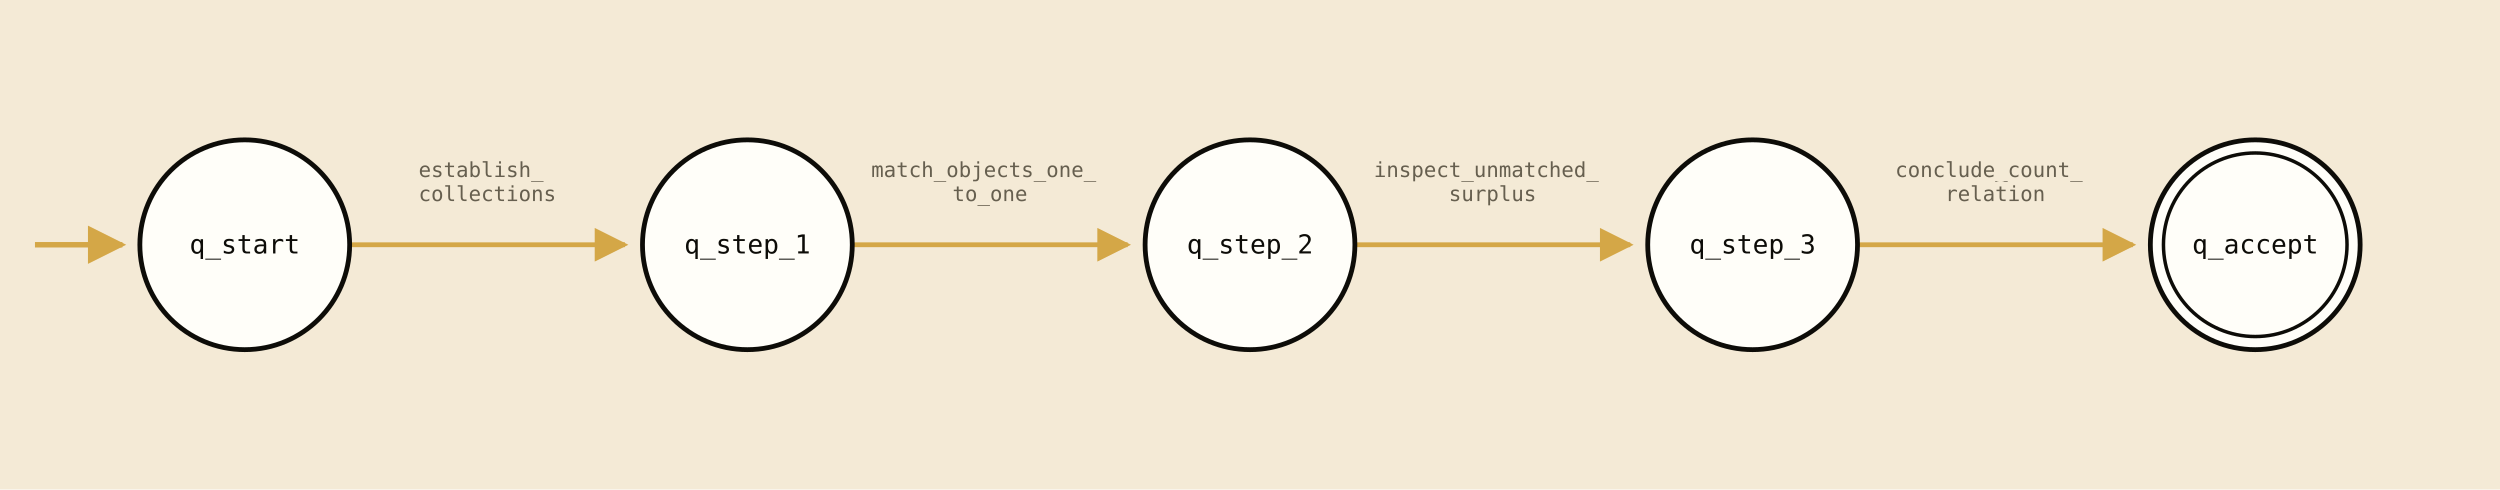
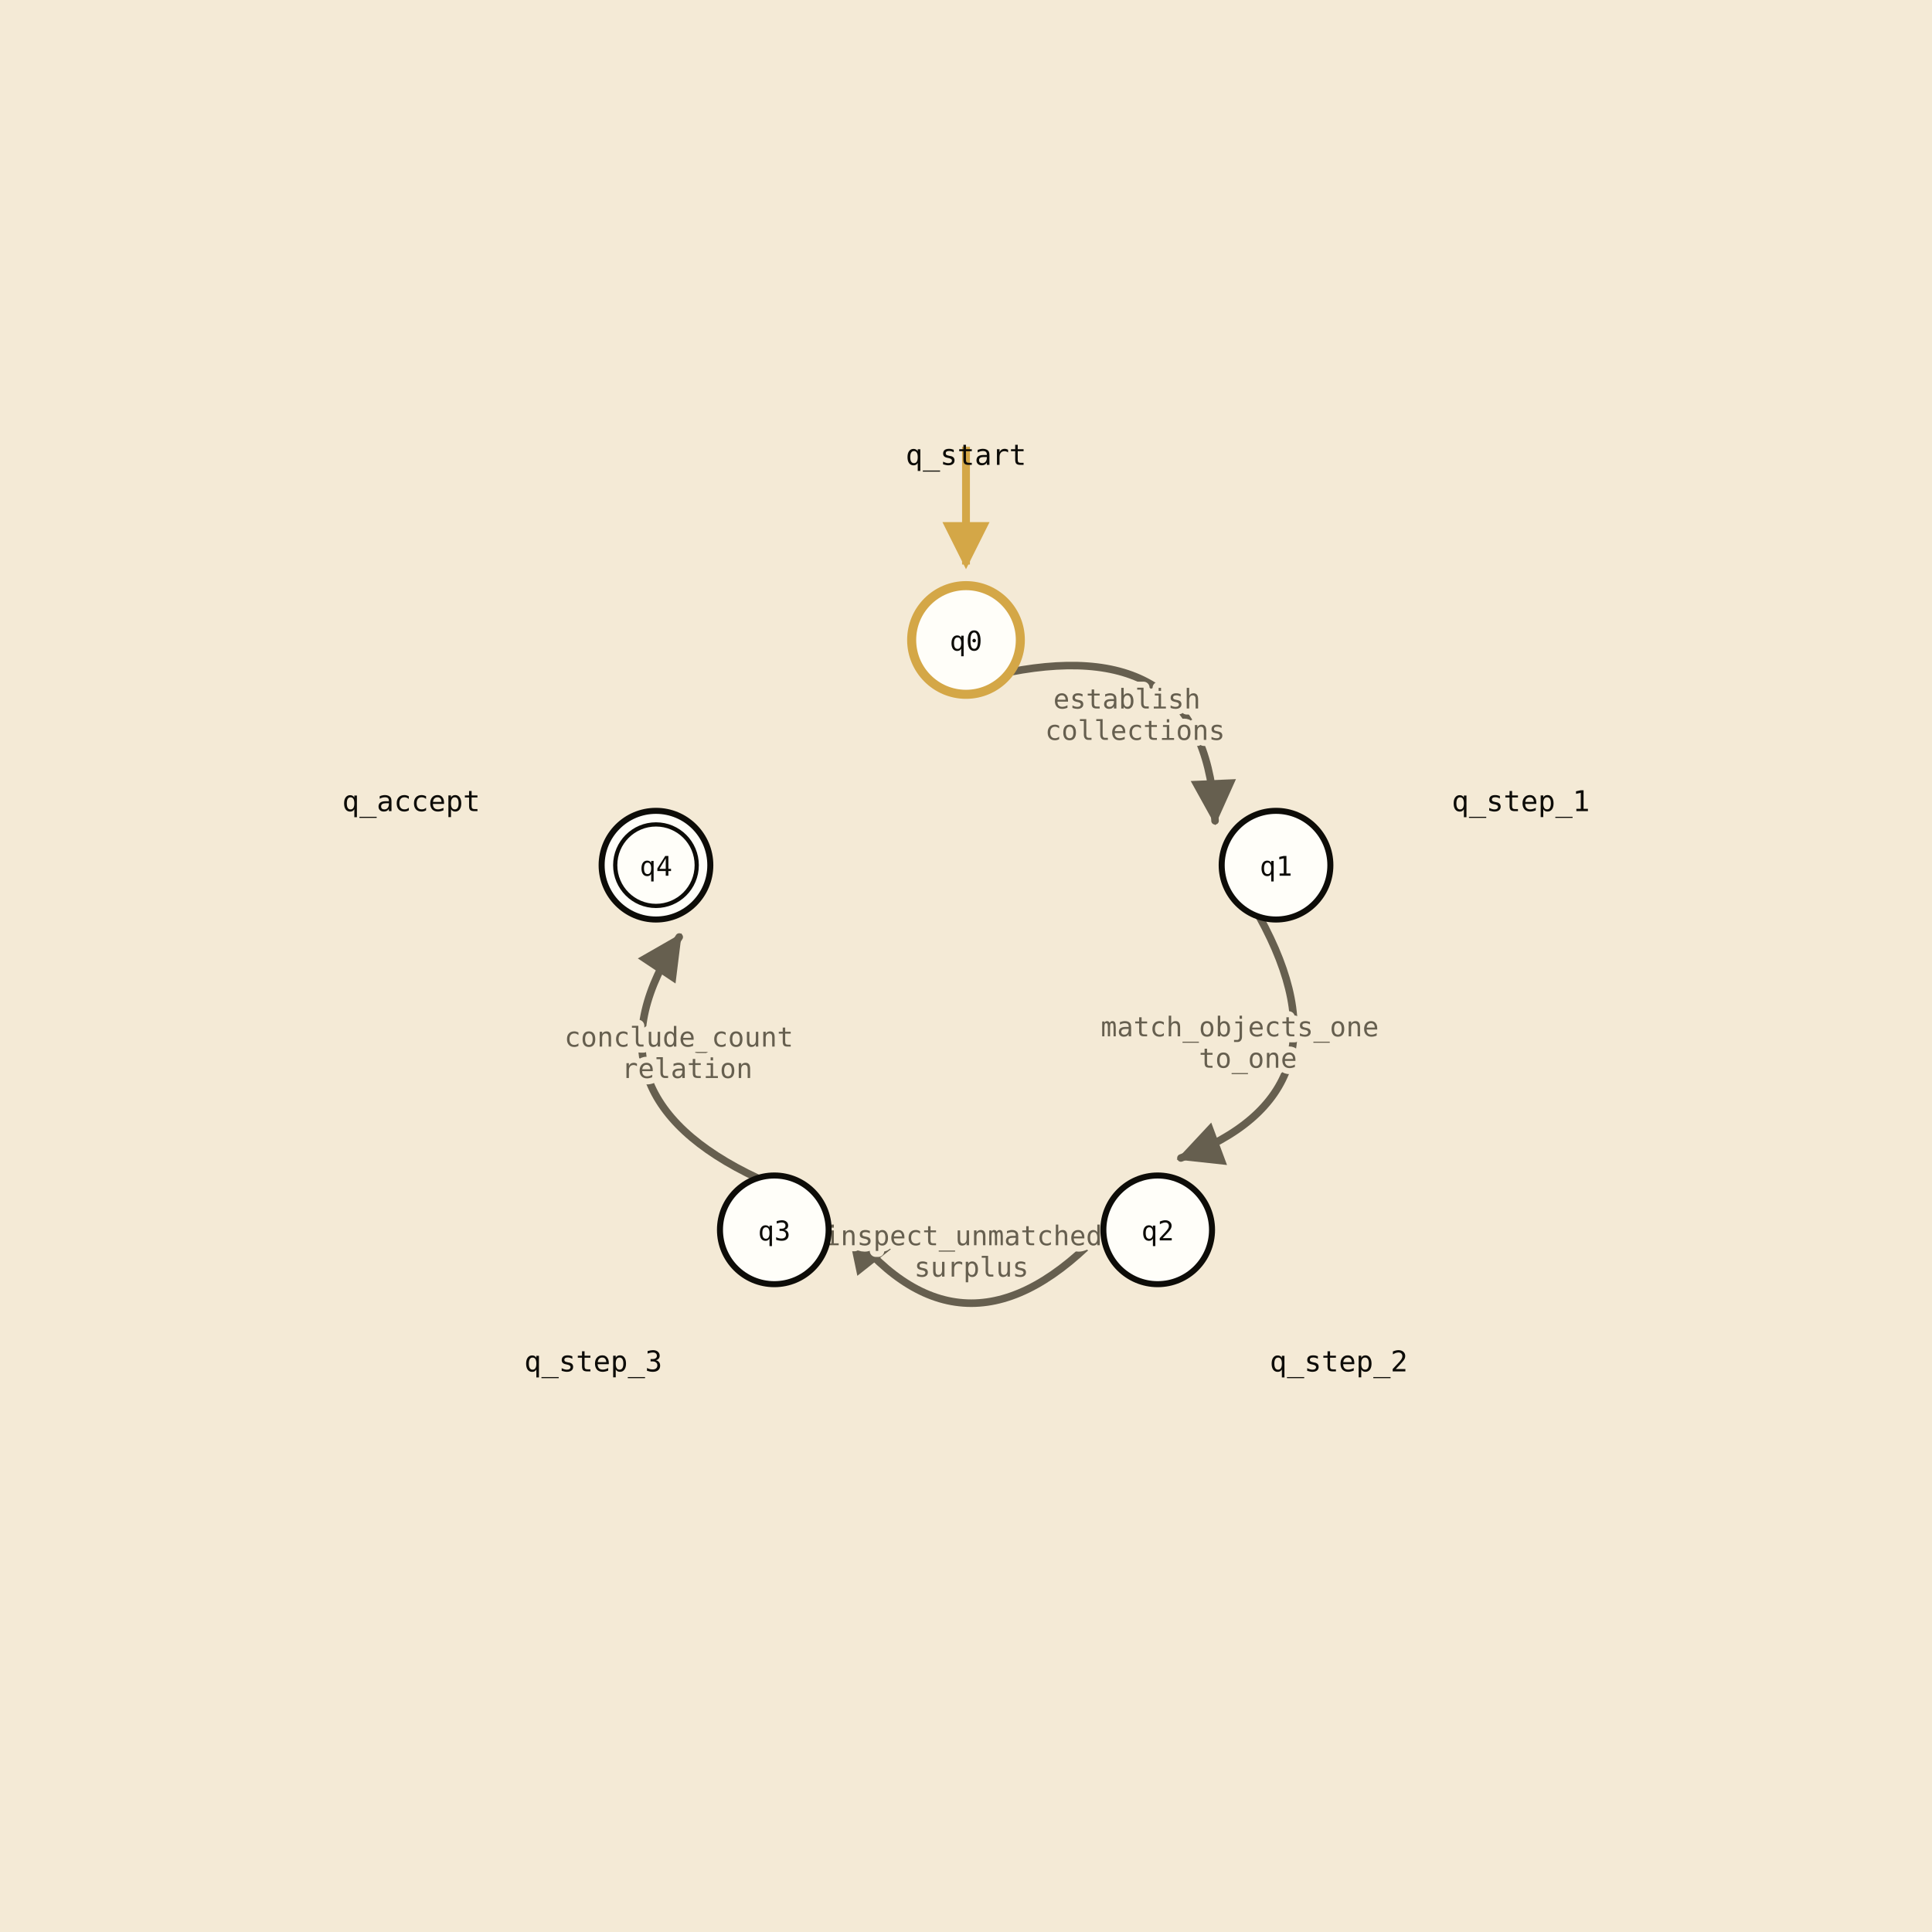
- <svg xmlns="http://www.w3.org/2000/svg" width="1144" height="224" viewBox="0 0 1144 224" role="img" aria-labelledby="title desc">
+ <svg xmlns="http://www.w3.org/2000/svg" width="640" height="640" viewBox="0 0 640 640" role="img" aria-labelledby="title desc">
  <defs>
-     <marker id="arrow-static" viewBox="0 0 10 10" refX="9" refY="5" markerWidth="7" markerHeight="7" orient="auto-start-reverse">
+     <marker id="arrow-conserving" viewBox="0 0 10 10" refX="9" refY="5" markerWidth="6" markerHeight="6" orient="auto-start-reverse">
      <path d="M 0 0 L 10 5 L 0 10 z" fill="#0d0c08" />
    </marker>
-     <marker id="arrow-observed" viewBox="0 0 10 10" refX="9" refY="5" markerWidth="7" markerHeight="7" orient="auto-start-reverse">
-       <path d="M 0 0 L 10 5 L 0 10 z" fill="#d4a747" />
+     <marker id="arrow-deforming" viewBox="0 0 10 10" refX="9" refY="5" markerWidth="6" markerHeight="6" orient="auto-start-reverse">
+       <path d="M 0 0 L 10 5 L 0 10 z" fill="#b95238" />
    </marker>
-     <marker id="arrow-combined" viewBox="0 0 10 10" refX="9" refY="5" markerWidth="7" markerHeight="7" orient="auto-start-reverse">
+     <marker id="arrow-neutral" viewBox="0 0 10 10" refX="9" refY="5" markerWidth="6" markerHeight="6" orient="auto-start-reverse">
+       <path d="M 0 0 L 10 5 L 0 10 z" fill="#665f4f" />
+     </marker>
+     <marker id="arrow-start" viewBox="0 0 10 10" refX="9" refY="5" markerWidth="6" markerHeight="6" orient="auto-start-reverse">
      <path d="M 0 0 L 10 5 L 0 10 z" fill="#d4a747" />
    </marker>
  </defs>
  <rect width="100%" height="100%" fill="#f4ead6" />
-   <path class="edge-static-observed" d="M 160.0 112.0 L 286.0 112.0" fill="none" stroke="#d4a747" stroke-width="2.2" marker-end="url(#arrow-combined)" />
-   <text text-anchor="middle" font-family="ui-monospace, Menlo, Consolas, monospace" font-size="9.5" fill="#665f4f" stroke="#f4ead6" stroke-width="5" stroke-linejoin="round" paint-order="stroke fill">
-     <tspan x="223.0" y="81.0">establish_</tspan>
-     <tspan x="223.0" y="92.0">collections</tspan>
+   <path class="edge-neutral" d="M 334.6 222.6 Q 399.9 210.0 402.5 271.9" fill="none" stroke="#665f4f" stroke-width="2.5" stroke-linecap="round" marker-end="url(#arrow-neutral)" />
+   <text text-anchor="middle" font-family="ui-monospace, Menlo, Consolas, monospace" font-size="9.0" fill="#665f4f" stroke="#f4ead6" stroke-width="4" stroke-linejoin="round" paint-order="stroke fill">
+     <tspan x="376.0" y="234.7">establish</tspan>
+     <tspan x="376.0" y="245.1">collections</tspan>
  </text>
-   <path class="edge-static-observed" d="M 390.0 112.0 L 516.0 112.0" fill="none" stroke="#d4a747" stroke-width="2.2" marker-end="url(#arrow-combined)" />
-   <text text-anchor="middle" font-family="ui-monospace, Menlo, Consolas, monospace" font-size="9.5" fill="#665f4f" stroke="#f4ead6" stroke-width="5" stroke-linejoin="round" paint-order="stroke fill">
-     <tspan x="453.0" y="81.0">match_objects_one_</tspan>
-     <tspan x="453.0" y="92.0">to_one</tspan>
+   <path class="edge-neutral" d="M 417.2 303.7 Q 449.3 362.0 391.2 383.6" fill="none" stroke="#665f4f" stroke-width="2.5" stroke-linecap="round" marker-end="url(#arrow-neutral)" />
+   <text text-anchor="middle" font-family="ui-monospace, Menlo, Consolas, monospace" font-size="9.0" fill="#665f4f" stroke="#f4ead6" stroke-width="4" stroke-linejoin="round" paint-order="stroke fill">
+     <tspan x="413.4" y="343.3">match_objects_one</tspan>
+     <tspan x="413.4" y="353.7">to_one</tspan>
  </text>
-   <path class="edge-static-observed" d="M 620.0 112.0 L 746.0 112.0" fill="none" stroke="#d4a747" stroke-width="2.2" marker-end="url(#arrow-combined)" />
-   <text text-anchor="middle" font-family="ui-monospace, Menlo, Consolas, monospace" font-size="9.5" fill="#665f4f" stroke="#f4ead6" stroke-width="5" stroke-linejoin="round" paint-order="stroke fill">
-     <tspan x="683.0" y="81.0">inspect_unmatched_</tspan>
-     <tspan x="683.0" y="92.0">surplus</tspan>
+   <path class="edge-neutral" d="M 365.5 407.4 Q 320.0 456.0 281.5 407.4" fill="none" stroke="#665f4f" stroke-width="2.5" stroke-linecap="round" marker-end="url(#arrow-neutral)" />
+   <text text-anchor="middle" font-family="ui-monospace, Menlo, Consolas, monospace" font-size="9.0" fill="#665f4f" stroke="#f4ead6" stroke-width="4" stroke-linejoin="round" paint-order="stroke fill">
+     <tspan x="321.8" y="412.5">inspect_unmatched</tspan>
+     <tspan x="321.8" y="422.9">surplus</tspan>
  </text>
-   <path class="edge-static-observed" d="M 850.0 112.0 L 976.0 112.0" fill="none" stroke="#d4a747" stroke-width="2.2" marker-end="url(#arrow-combined)" />
-   <text text-anchor="middle" font-family="ui-monospace, Menlo, Consolas, monospace" font-size="9.5" fill="#665f4f" stroke="#f4ead6" stroke-width="5" stroke-linejoin="round" paint-order="stroke fill">
-     <tspan x="913.0" y="81.0">conclude_count_</tspan>
-     <tspan x="913.0" y="92.0">relation</tspan>
+   <path class="edge-neutral" d="M 251.0 390.3 Q 190.7 362.0 225.0 310.4" fill="none" stroke="#665f4f" stroke-width="2.5" stroke-linecap="round" marker-end="url(#arrow-neutral)" />
+   <text text-anchor="middle" font-family="ui-monospace, Menlo, Consolas, monospace" font-size="9.0" fill="#665f4f" stroke="#f4ead6" stroke-width="4" stroke-linejoin="round" paint-order="stroke fill">
+     <tspan x="227.6" y="346.7">conclude_count</tspan>
+     <tspan x="227.6" y="357.1">relation</tspan>
  </text>
-   <path d="M 16.0 112.0 L 56.0 112.0" fill="none" stroke="#d4a747" stroke-width="2.5" marker-end="url(#arrow-observed)" />
-   <circle cx="112.0" cy="112.0" r="48.0" fill="#fffef9" stroke="#0d0c08" stroke-width="2.2" />
-   <text x="112.0" y="116.0" text-anchor="middle" font-family="ui-monospace, Menlo, Consolas, monospace" font-size="12.0" fill="#0d0c08">q_start</text>
-   <circle cx="342.0" cy="112.0" r="48.0" fill="#fffef9" stroke="#0d0c08" stroke-width="2.2" />
-   <text x="342.0" y="116.0" text-anchor="middle" font-family="ui-monospace, Menlo, Consolas, monospace" font-size="12.0" fill="#0d0c08">q_step_1</text>
-   <circle cx="572.0" cy="112.0" r="48.0" fill="#fffef9" stroke="#0d0c08" stroke-width="2.2" />
-   <text x="572.0" y="116.0" text-anchor="middle" font-family="ui-monospace, Menlo, Consolas, monospace" font-size="12.0" fill="#0d0c08">q_step_2</text>
-   <circle cx="802.0" cy="112.0" r="48.0" fill="#fffef9" stroke="#0d0c08" stroke-width="2.2" />
-   <text x="802.0" y="116.0" text-anchor="middle" font-family="ui-monospace, Menlo, Consolas, monospace" font-size="12.0" fill="#0d0c08">q_step_3</text>
-   <circle cx="1032.0" cy="112.0" r="48.0" fill="#fffef9" stroke="#0d0c08" stroke-width="2.2" />
-   <circle cx="1032.0" cy="112.0" r="42.0" fill="none" stroke="#0d0c08" stroke-width="1.6" />
-   <text x="1032.0" y="116.0" text-anchor="middle" font-family="ui-monospace, Menlo, Consolas, monospace" font-size="12.0" fill="#0d0c08">q_accept</text>
+   <path d="M 320.0 148.0 L 320.0 187.0" fill="none" stroke="#d4a747" stroke-width="2.6" marker-end="url(#arrow-start)" />
+   <circle cx="320.0" cy="212.0" r="18.0" fill="#fffef9" stroke="#d4a747" stroke-width="3" />
+   <text text-anchor="middle" font-family="ui-monospace, Menlo, Consolas, monospace" font-size="9.5" fill="#0d0c08">
+     <tspan x="320.0" y="154.0">q_start</tspan>
+   </text>
+   <text x="320.0" y="215.5" text-anchor="middle" font-family="ui-monospace, Menlo, Consolas, monospace" font-size="9" fill="#0d0c08">q0</text>
+   <circle cx="422.7" cy="286.6" r="18.0" fill="#fffef9" stroke="#0d0c08" stroke-width="2" />
+   <text text-anchor="start" font-family="ui-monospace, Menlo, Consolas, monospace" font-size="9.5" fill="#0d0c08">
+     <tspan x="480.9" y="268.7">q_step_1</tspan>
+   </text>
+   <text x="422.7" y="290.1" text-anchor="middle" font-family="ui-monospace, Menlo, Consolas, monospace" font-size="9" fill="#0d0c08">q1</text>
+   <circle cx="383.5" cy="407.4" r="18.0" fill="#fffef9" stroke="#0d0c08" stroke-width="2" />
+   <text text-anchor="start" font-family="ui-monospace, Menlo, Consolas, monospace" font-size="9.5" fill="#0d0c08">
+     <tspan x="420.6" y="454.3">q_step_2</tspan>
+   </text>
+   <text x="383.5" y="410.9" text-anchor="middle" font-family="ui-monospace, Menlo, Consolas, monospace" font-size="9" fill="#0d0c08">q2</text>
+   <circle cx="256.5" cy="407.4" r="18.0" fill="#fffef9" stroke="#0d0c08" stroke-width="2" />
+   <text text-anchor="end" font-family="ui-monospace, Menlo, Consolas, monospace" font-size="9.5" fill="#0d0c08">
+     <tspan x="219.4" y="454.3">q_step_3</tspan>
+   </text>
+   <text x="256.5" y="410.9" text-anchor="middle" font-family="ui-monospace, Menlo, Consolas, monospace" font-size="9" fill="#0d0c08">q3</text>
+   <circle cx="217.3" cy="286.6" r="18.0" fill="#fffef9" stroke="#0d0c08" stroke-width="2" />
+   <circle cx="217.3" cy="286.6" r="13.5" fill="none" stroke="#0d0c08" stroke-width="1.4" />
+   <text text-anchor="end" font-family="ui-monospace, Menlo, Consolas, monospace" font-size="9.5" fill="#0d0c08">
+     <tspan x="159.1" y="268.7">q_accept</tspan>
+   </text>
+   <text x="217.3" y="290.1" text-anchor="middle" font-family="ui-monospace, Menlo, Consolas, monospace" font-size="9" fill="#0d0c08">q4</text>
</svg>
